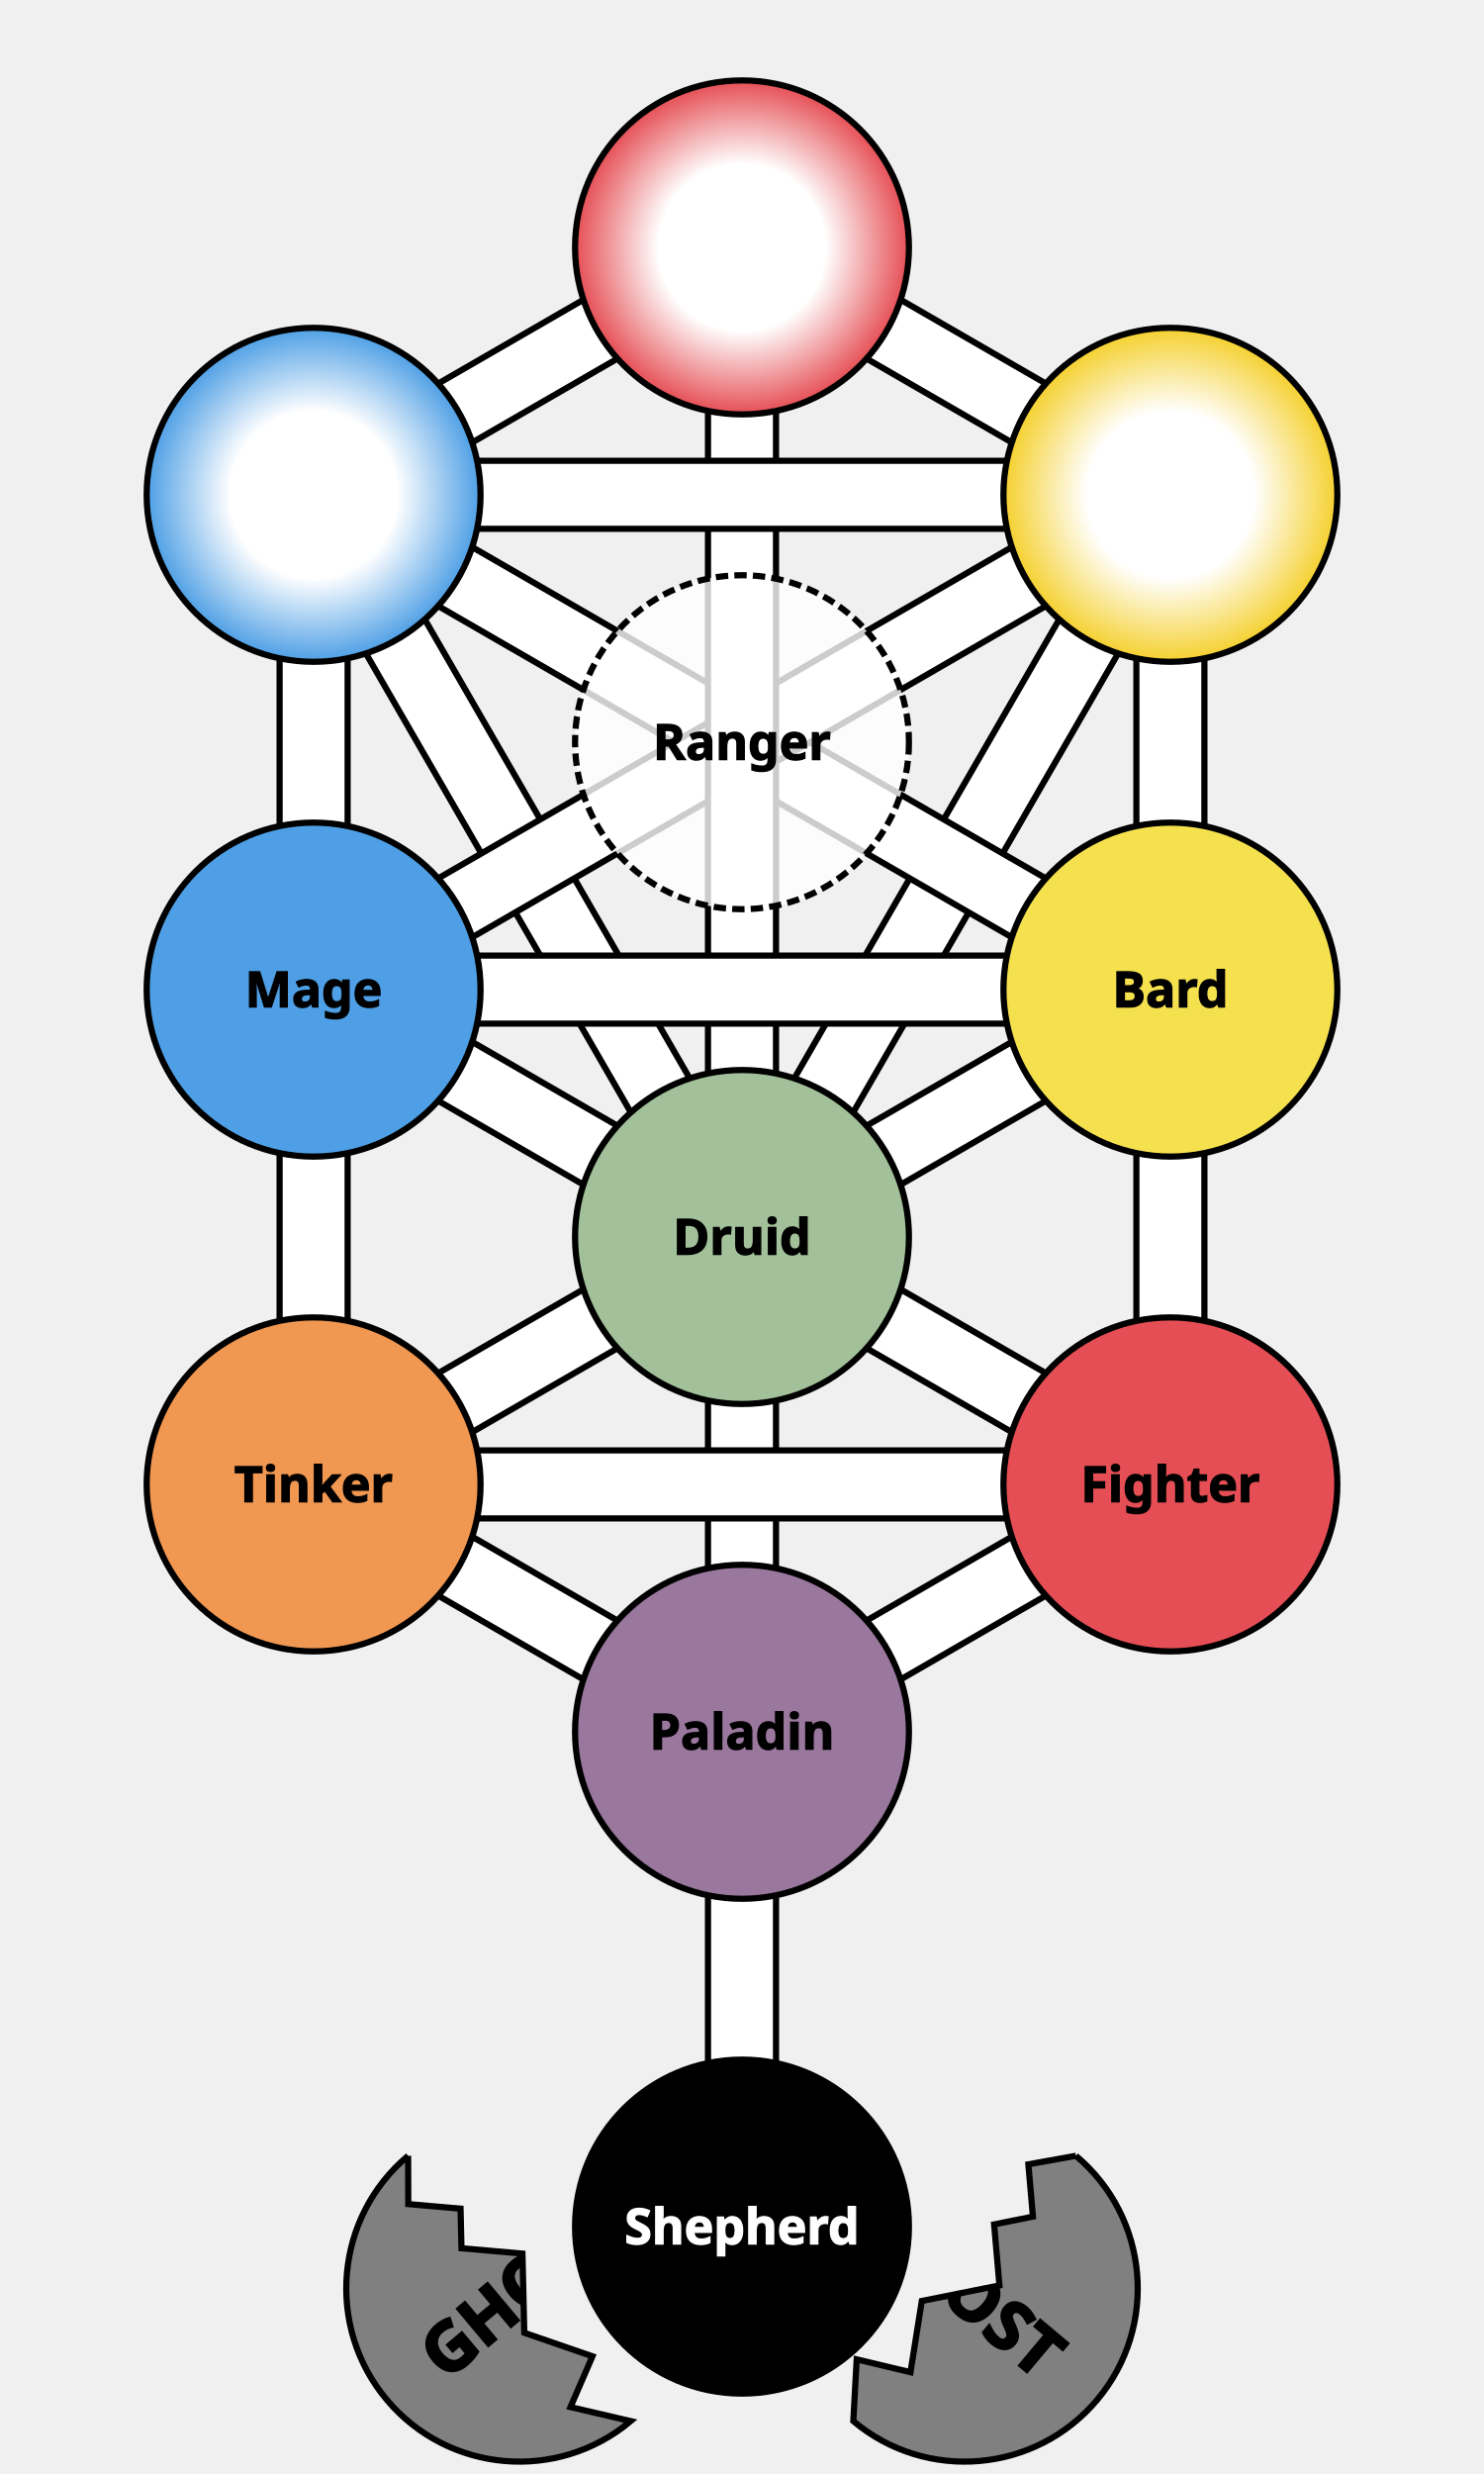
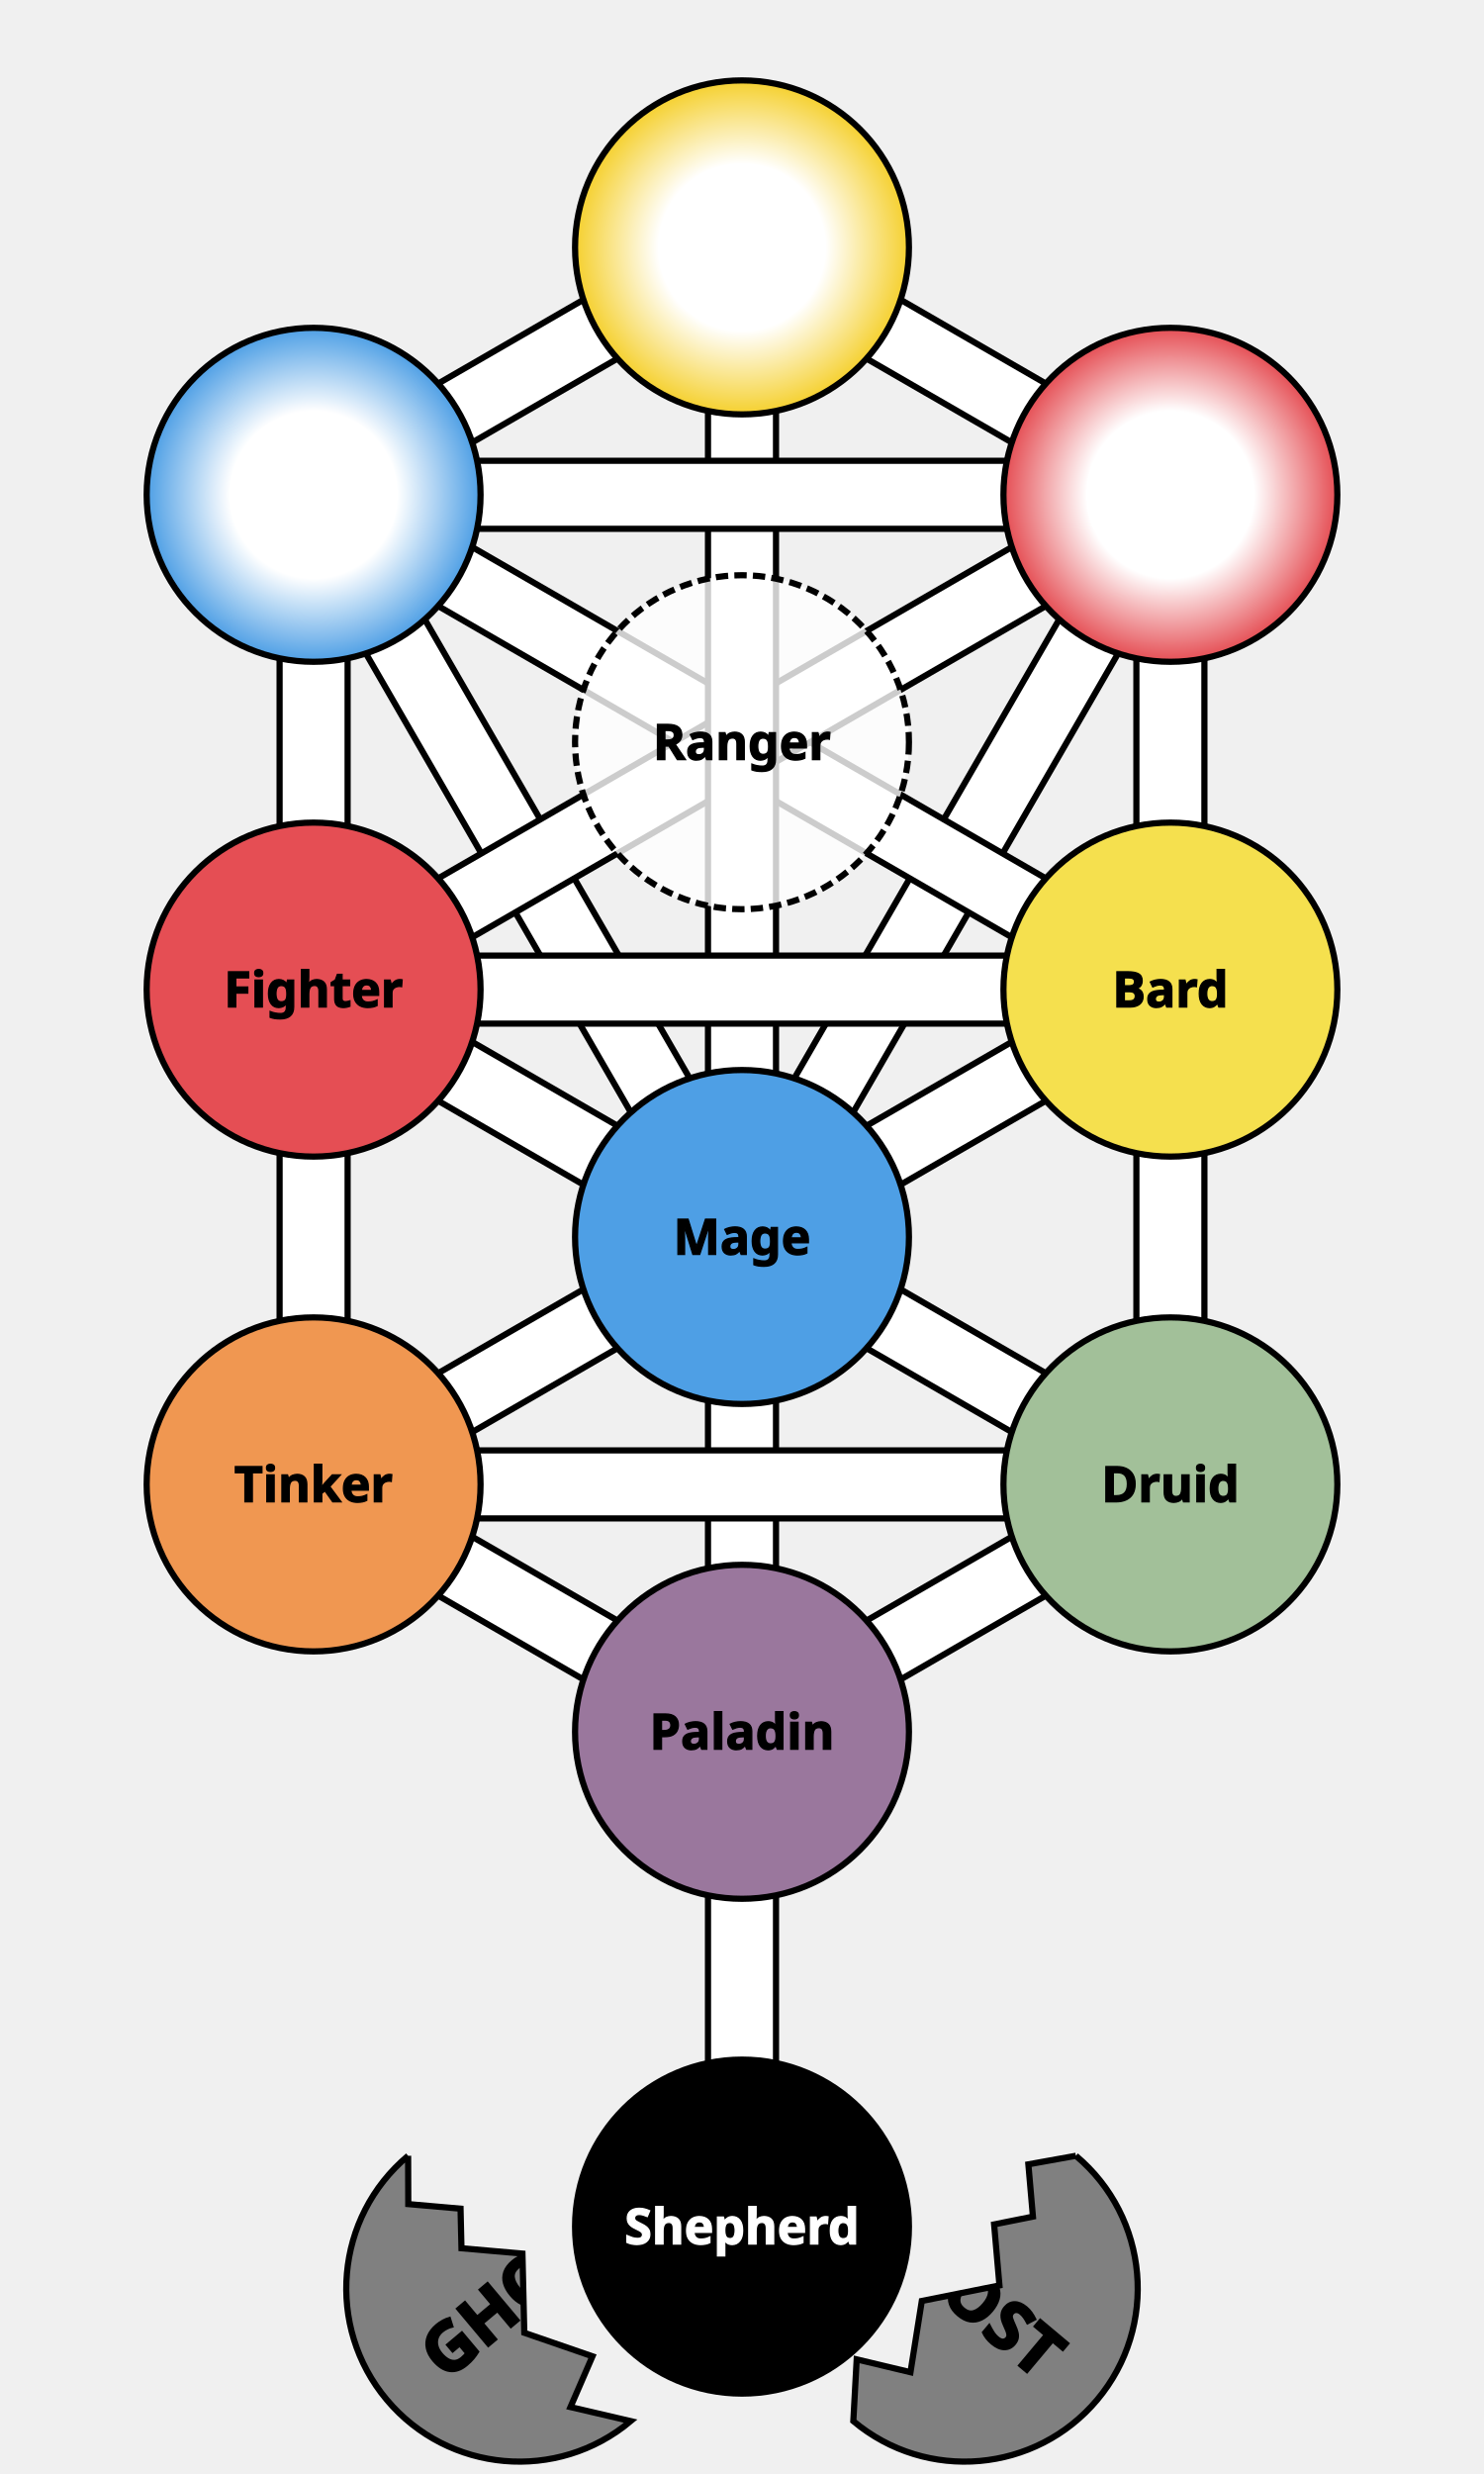
<svg xmlns="http://www.w3.org/2000/svg" version="1.2" width="360" height="600" viewBox="-600 -1000 1200 2000" preserveAspectRatio="xMinYMin meet">
  <style type="text/css">

   g.midtext text {
      text-anchor: middle; 
      dominant-baseline: middle; 
   } 

</style>
  <defs>
    <circle id="sephira" r="135">
      </circle>
    <path id="path-2" fill="none" d="M0,-800 L346.41,-600" />
    <path id="path-4" fill="none" d="M346.41,-600 v400" />
    <path id="path-5" fill="none" d="M-346.41,-600 L0,-800" />
    <path id="path-6" fill="none" d="M-346.41,-200 L346.41,-600" />
    <path id="path-8" fill="none" d="M-346.41,-200 L346.41,-200" />
    <path id="path-9" fill="none" d="M0,0 L346.41,-200" />
    <path id="path-11" fill="none" d="M0,0 L346.41,-600" />
    <path id="path-12" fill="none" d="M-346.41,-600 L-346.41,-200" />
    <path id="path-14" fill="none" d="M0,-800 L0,0" />
    <path id="path-16" fill="none" d="M-346.41,200 L346.41,200" />
    <path id="path-17" fill="none" d="M0,0 L346.41,200" />
    <path id="path-18" fill="none" d="M346.41,-200 v400" />
    <path id="path-20" fill="none" d="M-346.41,200 L0,400" />
    <path id="path-21" fill="none" d="M-346.41,-200 v400" />
    <path id="path-22" fill="none" d="M0,400 L346.41,200" />
    <path id="path-24" fill="none" d="M-346.41,-600 L346.41,-600" />
    <path id="path-25" fill="none" d="M0,0 v400" />
    <path id="path-27" fill="none" d="M-346.41,200 L0,0" />
    <path id="path-28" fill="none" d="M-346.41,-600 L0,0" />
    <path id="path-29" fill="none" d="M-346.41,-200 L0,0" />
    <path id="path-31" fill="none" d="M-346.41,-600 L346.41,-200" />
    <path id="path-32" fill="none" d="M0,400 v400" />
+     <radialGradient id="loveGrad">
+       <stop offset="0%" stop-color="white" />
+       <stop offset="50%" stop-color="white" />
+       <stop offset="100%" stop-color="#f5d02e" />
+     </radialGradient>
+     <radialGradient id="courageGrad">
+       <stop offset="0%" stop-color="white" />
+       <stop offset="50%" stop-color="white" />
+       <stop offset="100%" stop-color="#e54e54" />
+     </radialGradient>
+     <radialGradient id="truthGrad">
+       <stop offset="0%" stop-color="white" />
+       <stop offset="50%" stop-color="white" />
+       <stop offset="100%" stop-color="#4e9fe5" />
+     </radialGradient>
  </defs>
  <g>
    <use href="#path-2" stroke="black" stroke-width="60" />
    <use href="#path-2" stroke="white" stroke-width="50" />
    <use href="#path-4" stroke="black" stroke-width="60" />
    <use href="#path-4" stroke="white" stroke-width="50" />
    <use href="#path-5" stroke="black" stroke-width="60" />
    <use href="#path-5" stroke="white" stroke-width="50" />
    <use href="#path-11" stroke="black" stroke-width="60" />
    <use href="#path-11" stroke="white" stroke-width="50" />
    <use href="#path-28" stroke="black" stroke-width="60" />
    <use href="#path-28" stroke="white" stroke-width="50" />
    <use href="#path-31" stroke="black" stroke-width="60" />
    <use href="#path-31" stroke="white" stroke-width="50" />
    <use href="#path-6" stroke="black" stroke-width="60" />
    <use href="#path-6" stroke="white" stroke-width="50" />
    <use href="#path-14" stroke="black" stroke-width="60" />
    <use href="#path-14" stroke="white" stroke-width="50" />
    <use href="#path-8" stroke="black" stroke-width="60" />
    <use href="#path-8" stroke="white" stroke-width="50" />
    <use href="#path-24" stroke="black" stroke-width="60" />
    <use href="#path-24" stroke="white" stroke-width="50" />
    <use href="#path-12" stroke="black" stroke-width="60" />
    <use href="#path-12" stroke="white" stroke-width="50" />
    <use href="#path-18" stroke="black" stroke-width="60" />
    <use href="#path-18" stroke="white" stroke-width="50" />
    <use href="#path-21" stroke="black" stroke-width="60" />
    <use href="#path-21" stroke="white" stroke-width="50" />
    <use href="#path-25" stroke="black" stroke-width="60" />
    <use href="#path-25" stroke="white" stroke-width="50" />
    <use href="#path-17" stroke="black" stroke-width="60" />
    <use href="#path-17" stroke="white" stroke-width="50" />
    <use href="#path-20" stroke="black" stroke-width="60" />
    <use href="#path-20" stroke="white" stroke-width="50" />
    <use href="#path-22" stroke="black" stroke-width="60" />
    <use href="#path-22" stroke="white" stroke-width="50" />
    <use href="#path-27" stroke="black" stroke-width="60" />
    <use href="#path-27" stroke="white" stroke-width="50" />
    <use href="#path-9" stroke="black" stroke-width="60" />
    <use href="#path-9" stroke="white" stroke-width="50" />
    <use href="#path-29" stroke="black" stroke-width="60" />
    <use href="#path-29" stroke="white" stroke-width="50" />
    <use href="#path-16" stroke="black" stroke-width="60" />
    <use href="#path-16" stroke="white" stroke-width="50" />
    <use href="#path-32" stroke="black" stroke-width="60" />
    <use href="#path-32" stroke="white" stroke-width="50" />
  </g>
  <g stroke="black" stroke-width="5">
-     <radialGradient id="loveGrad">
-       <stop offset="0%" stop-color="white" />
-       <stop offset="50%" stop-color="white" />
-       <stop offset="100%" stop-color="#f5d02e" />
-     </radialGradient>
-     <radialGradient id="courageGrad">
-       <stop offset="0%" stop-color="white" />
-       <stop offset="50%" stop-color="white" />
-       <stop offset="100%" stop-color="#e54e54" />
-     </radialGradient>
-     <radialGradient id="truthGrad">
-       <stop offset="0%" stop-color="white" />
-       <stop offset="50%" stop-color="white" />
-       <stop offset="100%" stop-color="#4e9fe5" />
-     </radialGradient>
-     <use href="#sephira" fill="url(#courageGrad)" x="0" y="-800" />
-     <use href="#sephira" fill="url(#loveGrad)" x="346.41" y="-600" />
+     <use href="#sephira" fill="url(#loveGrad)" x="0" y="-800" />
+     <use href="#sephira" fill="url(#courageGrad)" x="346.41" y="-600" />
    <use href="#sephira" fill="url(#truthGrad)" x="-346.41" y="-600" />
    <use href="#sephira" x="0" y="-400" fill="white" fill-opacity="0.8" stroke-dasharray="10 5" />
    <use href="#sephira" fill="#f5e04e" x="346.41" y="-200" />
-     <use href="#sephira" fill="#4e9fe5" x="-346.41" y="-200" />
-     <use href="#sephira" fill="#a2c099" x="0" y="0" />
-     <use href="#sephira" fill="#e54e54" x="346.41" y="200" />
+     <use href="#sephira" fill="#e54e54" x="-346.41" y="-200" />
+     <use href="#sephira" fill="#4e9fe5" x="0" y="0" />
+     <use href="#sephira" fill="#a2c099" x="346.41" y="200" />
    <use href="#sephira" fill="#f09751" x="-346.41" y="200" />
    <use href="#sephira" fill="#9a779d" x="0" y="400" />
    <use href="#sephira" fill="black" x="0" y="800" />
  </g>
  <g class="midtext" fill="black" stroke="black" stroke-width="1" font-size="40" font-family="verdana, sans-serif" font-weight="bold">
    <text x="346.41" y="-200">Bard</text>
-     <text x="-346.41" y="-200">Mage</text>
-     <text x="0" y="0">Druid</text>
-     <text x="346.41" y="200">Fighter</text>
+     <text x="-346.41" y="-200">Fighter</text>
+     <text x="0" y="0">Mage</text>
+     <text x="346.41" y="200">Druid</text>
    <text x="-346.41" y="200">Tinker</text>
    <text x="0" y="400">Paladin</text>
    <text stroke="white" fill="white" x="0" y="800">Shepherd</text>
    <text x="0" y="-400">Ranger</text>
  </g>
  <defs>
    <text id="prideText" fill="black" stroke="black" stroke-width="2" font-size="55" dominant-baseline="middle" text-anchor="middle" font-weight="bold" font-family="verdana, sans-serif">GHOST</text>
    <path id="leftEggShape" d="M0 -140 A122 122, 0 0 0, 0 140        L -30 100, 10 80, -20 30, 20 -20,           -15 -55, 5 -80, -25 -110,          0 -140">
      </path>
    <clipPath id="leftEggClip">
      <use href="#leftEggShape" />
    </clipPath>
    <g id="leftEgg">
      <use href="#leftEggShape" fill="gray" stroke="black" stroke-width="5" />
      <use href="#prideText" clip-path="url(#leftEggClip)" />
    </g>
    <path id="rightEggShape" d="M0 -140 A122 122, 0 0 1, 0 140        L -30 100, 10 80, -20 30, 20 -20,           -15 -55, 5 -80, -25 -110,          0 -140">
      </path>
    <clipPath id="rightEggClip">
      <use href="#rightEggShape" />
    </clipPath>
    <g id="rightEgg">
      <use href="#rightEggShape" fill="gray" stroke="black" stroke-width="5" />
      <use href="#prideText" clip-path="url(#rightEggClip)" />
    </g>
  </defs>
  <g>
    <use href="#leftEgg" transform="translate(-180,850) rotate(-40)" />
    <use href="#rightEgg" transform="translate(180,850) rotate(40)" />
  </g>
</svg>
